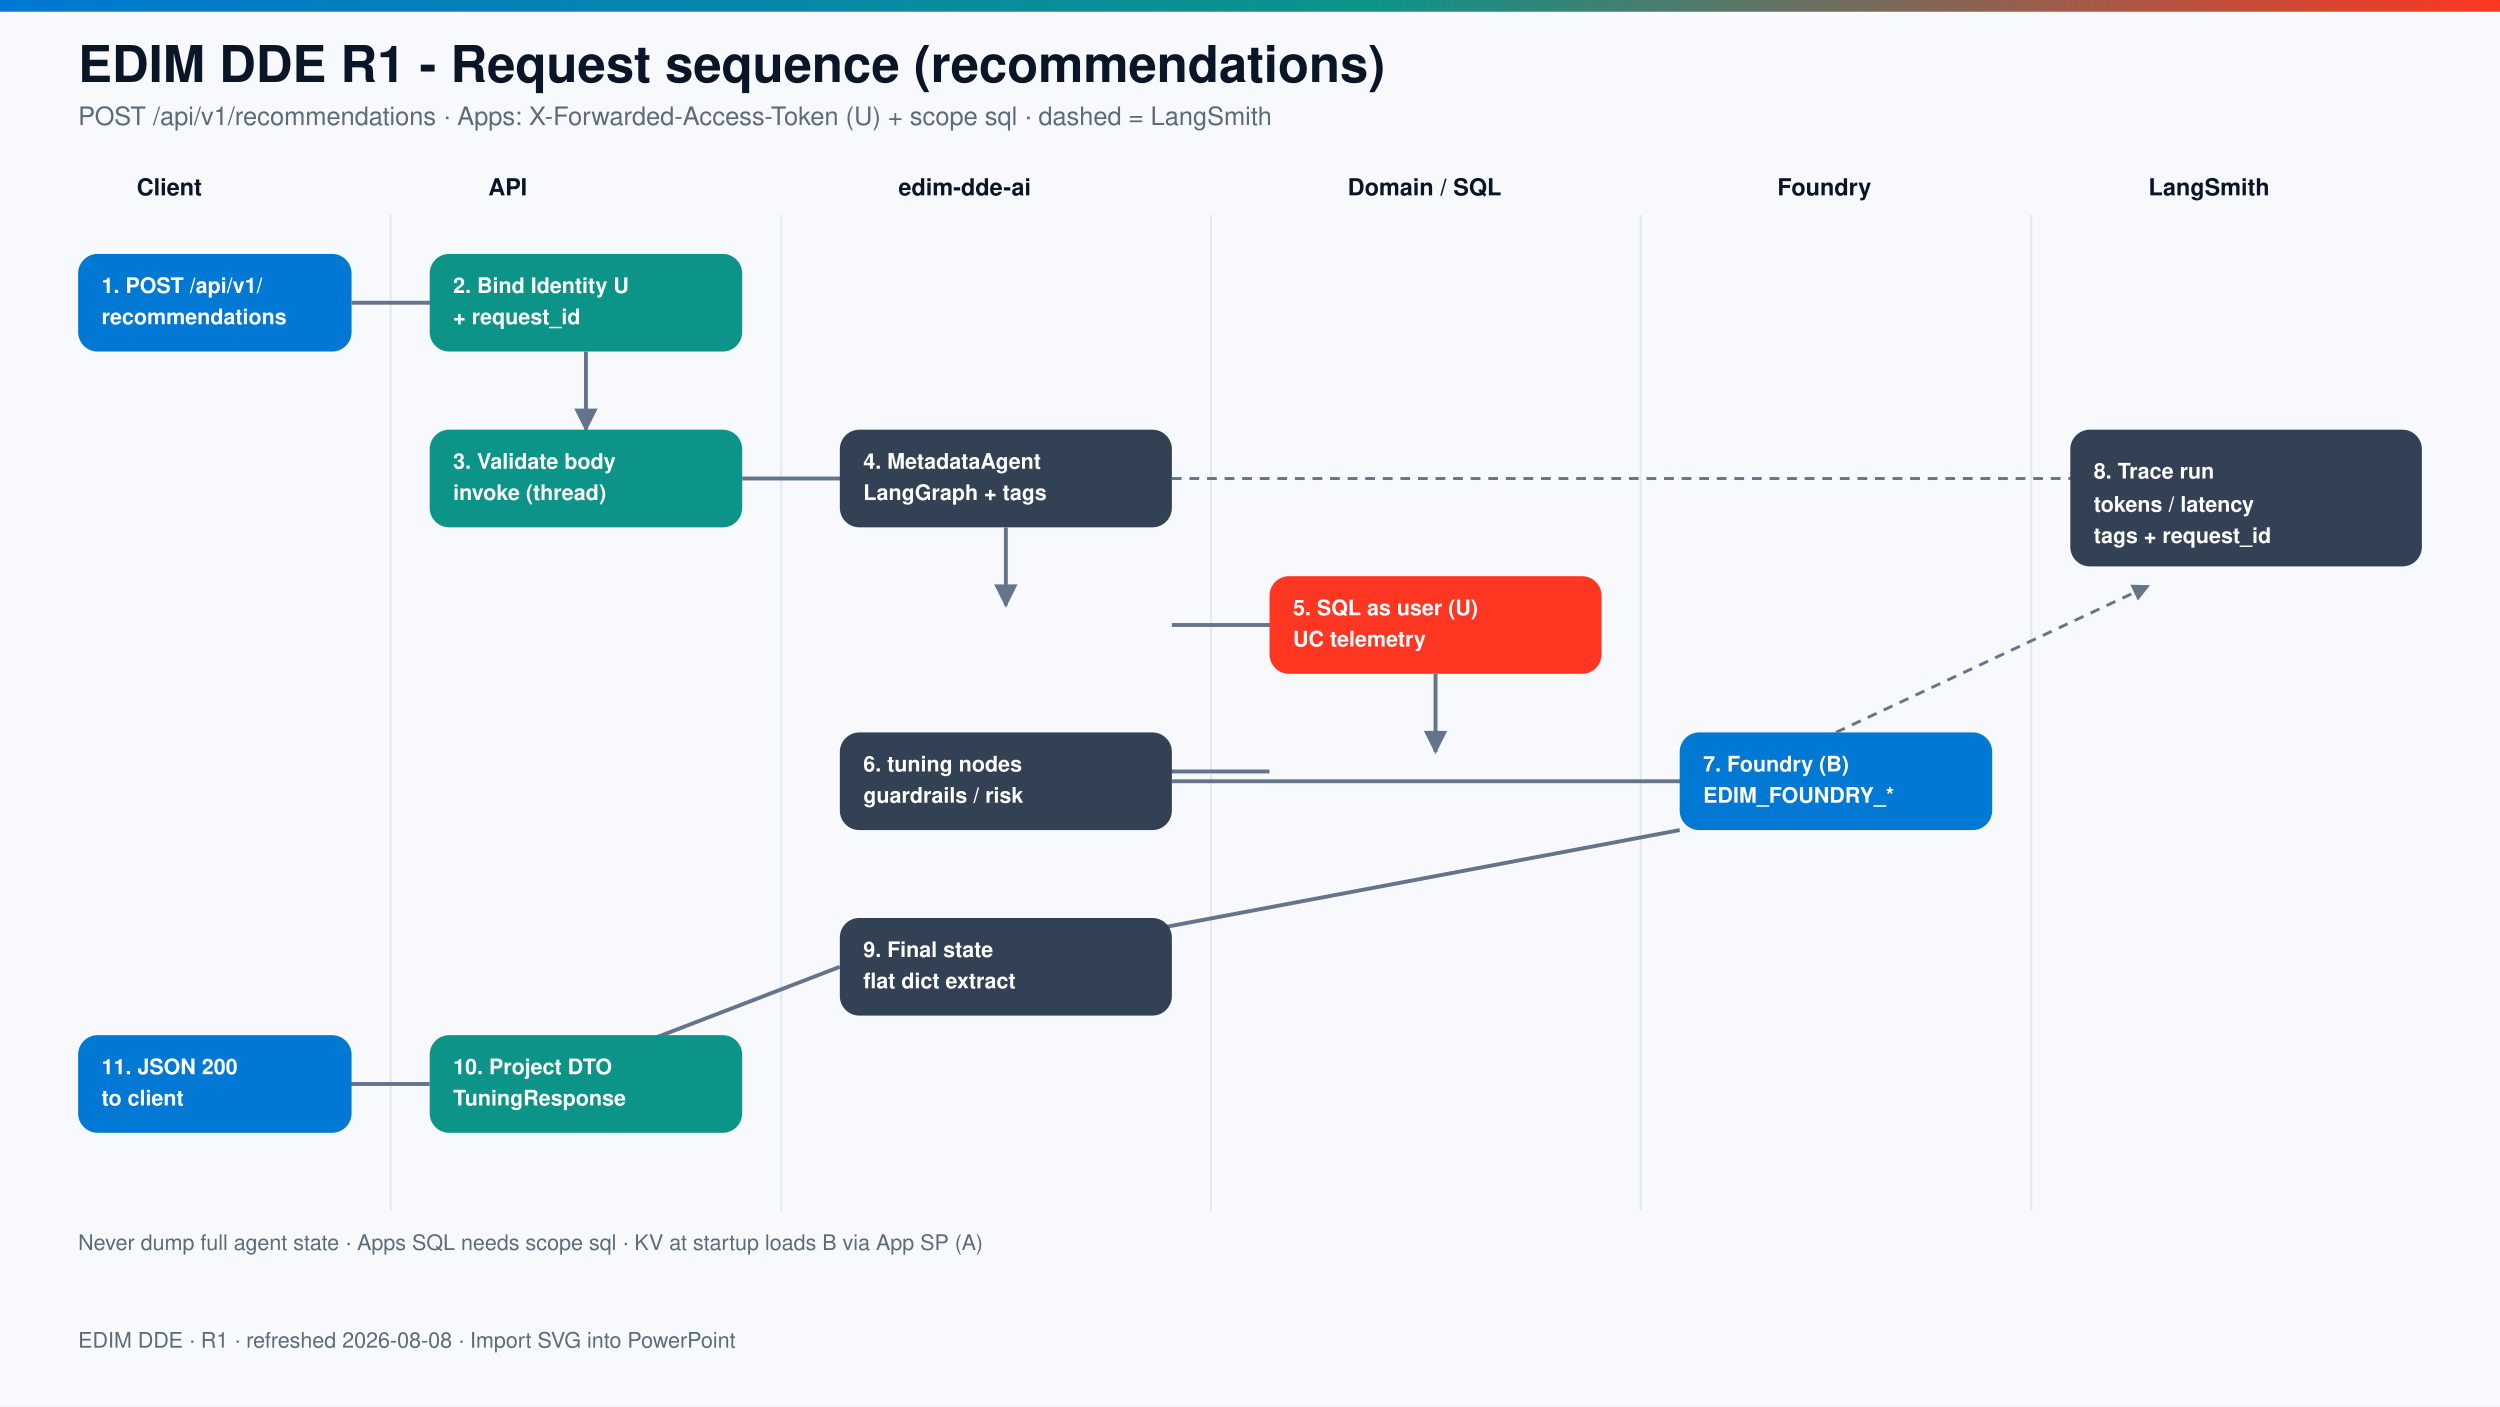
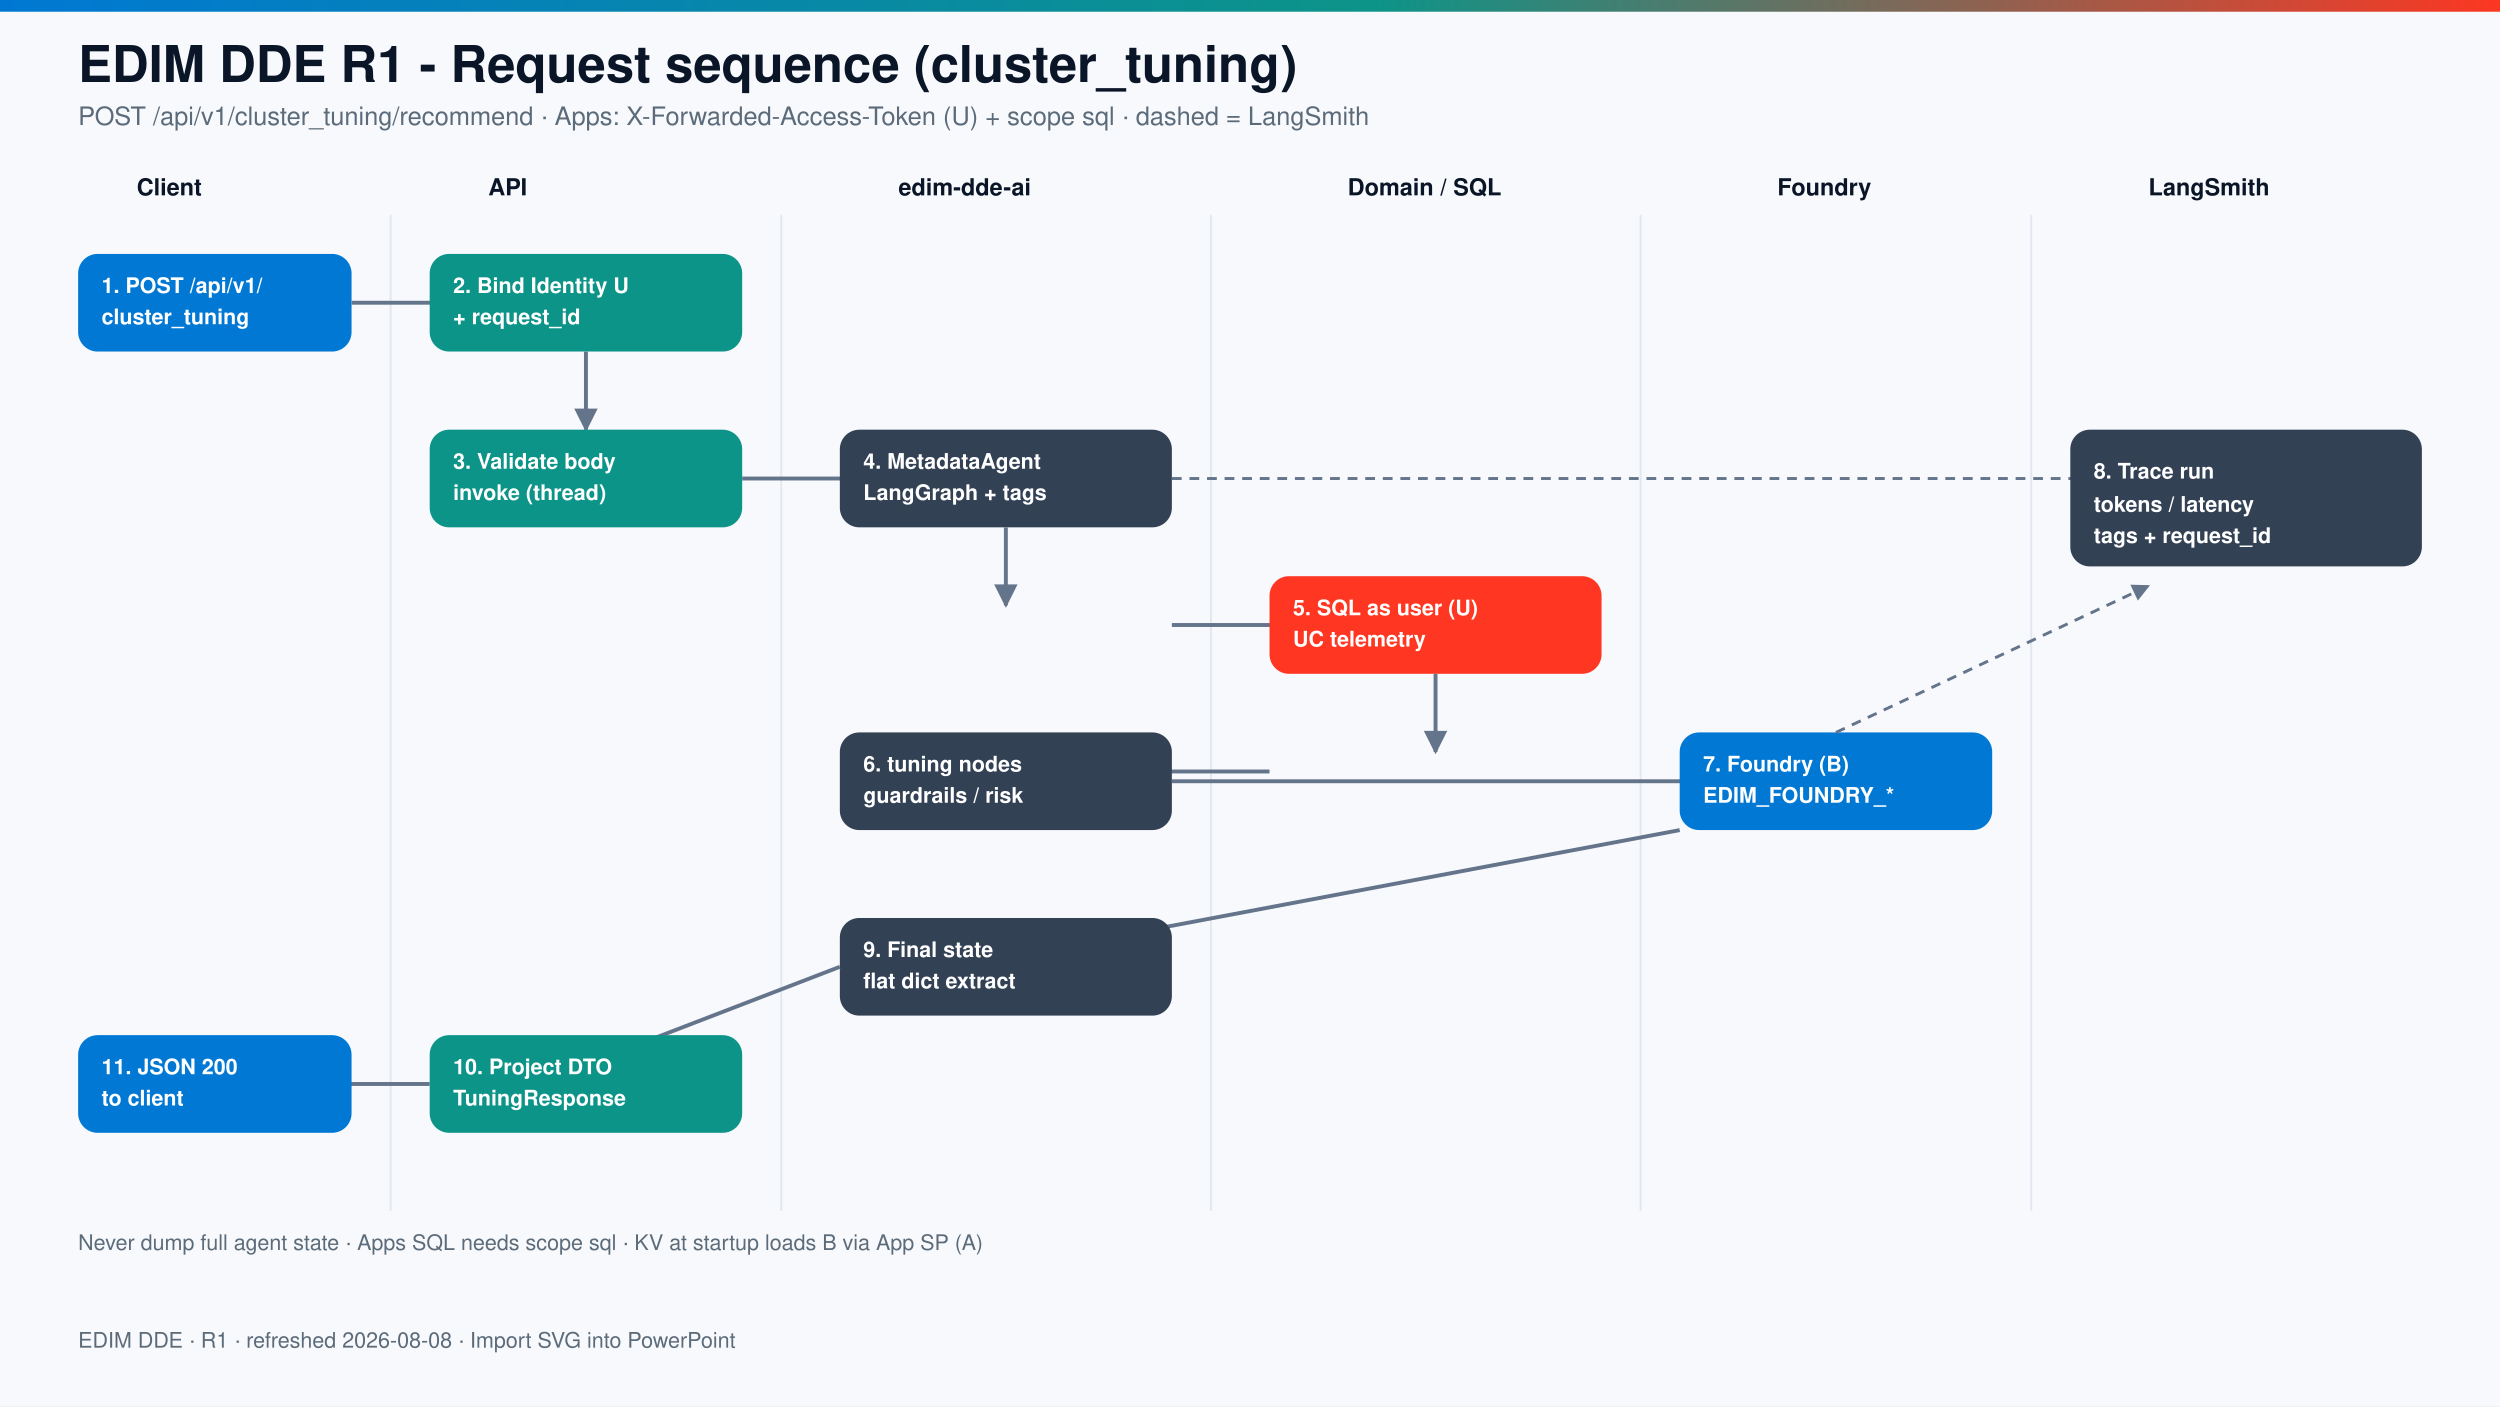
<svg xmlns="http://www.w3.org/2000/svg" width="1280" height="720" viewBox="0 0 1280 720" role="img" aria-label="EDIM DDE R1 request sequence">
  <defs>
    <linearGradient id="topbar" x1="0" y1="0" x2="1" y2="0">
      <stop offset="0%" stop-color="#0078D4" />
      <stop offset="55%" stop-color="#0D9488" />
      <stop offset="100%" stop-color="#FF3621" />
    </linearGradient>
    <marker id="arrow" viewBox="0 0 10 10" refX="9" refY="5" markerWidth="6" markerHeight="6" orient="auto">
      <path d="M0 0 L10 5 L0 10 z" fill="#64748B" />
    </marker>
    <style>
      .bg { fill: #F7F9FC; }
      .title { font: 700 26px 'IBM Plex Sans', 'Segoe UI', Helvetica, Arial, sans-serif; fill: #0A1628; }
      .sub { font: 400 13px 'IBM Plex Sans', 'Segoe UI', Helvetica, Arial, sans-serif; fill: #5C6B7A; }
      .lane { font: 700 12px 'IBM Plex Sans', 'Segoe UI', Helvetica, Arial, sans-serif; fill: #0A1628; }
      .step { font: 700 11px 'IBM Plex Sans', 'Segoe UI', Helvetica, Arial, sans-serif; fill: #FFFFFF; }
      .foot { font: 400 11px 'IBM Plex Sans', 'Segoe UI', Helvetica, Arial, sans-serif; fill: #5C6B7A; }
    </style>
  </defs>
  <rect class="bg" width="1280" height="720" />
  <rect width="1280" height="6" fill="url(#topbar)" />
-   <text x="40" y="42" class="title">EDIM DDE R1 - Request sequence (recommendations)</text>
-   <text x="40" y="64" class="sub">POST /api/v1/recommendations · Apps: X-Forwarded-Access-Token (U) + scope sql · dashed = LangSmith</text>
+   <text x="40" y="42" class="title">EDIM DDE R1 - Request sequence (cluster_tuning)</text>
+   <text x="40" y="64" class="sub">POST /api/v1/cluster_tuning/recommend · Apps: X-Forwarded-Access-Token (U) + scope sql · dashed = LangSmith</text>
  <text x="70" y="100" class="lane">Client</text>
  <text x="250" y="100" class="lane">API</text>
  <text x="460" y="100" class="lane">edim-dde-ai</text>
  <text x="690" y="100" class="lane">Domain / SQL</text>
  <text x="910" y="100" class="lane">Foundry</text>
  <text x="1100" y="100" class="lane">LangSmith</text>
  <line x1="200" y1="110" x2="200" y2="620" stroke="#E2E8F0" />
  <line x1="400" y1="110" x2="400" y2="620" stroke="#E2E8F0" />
  <line x1="620" y1="110" x2="620" y2="620" stroke="#E2E8F0" />
  <line x1="840" y1="110" x2="840" y2="620" stroke="#E2E8F0" />
  <line x1="1040" y1="110" x2="1040" y2="620" stroke="#E2E8F0" />
  <rect x="40" y="130" width="140" height="50" rx="10" fill="#0078D4" />
  <text x="52" y="150" class="step">1. POST /api/v1/</text>
-   <text x="52" y="166" class="step">recommendations</text>
+   <text x="52" y="166" class="step">cluster_tuning</text>
  <line x1="180" y1="155" x2="240" y2="155" stroke="#64748B" stroke-width="2" marker-end="url(#arrow)" />
  <rect x="220" y="130" width="160" height="50" rx="10" fill="#0D9488" />
  <text x="232" y="150" class="step">2. Bind Identity U</text>
  <text x="232" y="166" class="step">+ request_id</text>
  <line x1="300" y1="180" x2="300" y2="220" stroke="#64748B" stroke-width="2" marker-end="url(#arrow)" />
  <rect x="220" y="220" width="160" height="50" rx="10" fill="#0D9488" />
  <text x="232" y="240" class="step">3. Validate body</text>
  <text x="232" y="256" class="step">invoke (thread)</text>
  <line x1="380" y1="245" x2="450" y2="245" stroke="#64748B" stroke-width="2" marker-end="url(#arrow)" />
  <rect x="430" y="220" width="170" height="50" rx="10" fill="#334155" />
  <text x="442" y="240" class="step">4. MetadataAgent</text>
  <text x="442" y="256" class="step">LangGraph + tags</text>
  <line x1="515" y1="270" x2="515" y2="310" stroke="#64748B" stroke-width="2" marker-end="url(#arrow)" />
  <line x1="600" y1="320" x2="680" y2="320" stroke="#64748B" stroke-width="2" marker-end="url(#arrow)" />
  <line x1="600" y1="245" x2="1100" y2="245" stroke="#64748B" stroke-width="1.5" stroke-dasharray="5 4" marker-end="url(#arrow)" />
  <rect x="650" y="295" width="170" height="50" rx="10" fill="#FF3621" />
  <text x="662" y="315" class="step">5. SQL as user (U)</text>
  <text x="662" y="331" class="step">UC telemetry</text>
  <line x1="735" y1="345" x2="735" y2="385" stroke="#64748B" stroke-width="2" marker-end="url(#arrow)" />
  <line x1="650" y1="395" x2="515" y2="395" stroke="#64748B" stroke-width="2" marker-end="url(#arrow)" />
  <rect x="430" y="375" width="170" height="50" rx="10" fill="#334155" />
  <text x="442" y="395" class="step">6. tuning nodes</text>
  <text x="442" y="411" class="step">guardrails / risk</text>
  <line x1="600" y1="400" x2="880" y2="400" stroke="#64748B" stroke-width="2" marker-end="url(#arrow)" />
  <rect x="860" y="375" width="160" height="50" rx="10" fill="#0078D4" />
  <text x="872" y="395" class="step">7. Foundry (B)</text>
  <text x="872" y="411" class="step">EDIM_FOUNDRY_*</text>
  <line x1="940" y1="375" x2="1100" y2="300" stroke="#64748B" stroke-width="1.5" stroke-dasharray="5 4" marker-end="url(#arrow)" />
  <rect x="1060" y="220" width="180" height="70" rx="10" fill="#334155" />
  <text x="1072" y="245" class="step">8. Trace run</text>
  <text x="1072" y="262" class="step">tokens / latency</text>
  <text x="1072" y="278" class="step">tags + request_id</text>
  <line x1="860" y1="425" x2="515" y2="490" stroke="#64748B" stroke-width="2" marker-end="url(#arrow)" />
  <rect x="430" y="470" width="170" height="50" rx="10" fill="#334155" />
  <text x="442" y="490" class="step">9. Final state</text>
  <text x="442" y="506" class="step">flat dict extract</text>
  <line x1="430" y1="495" x2="300" y2="545" stroke="#64748B" stroke-width="2" marker-end="url(#arrow)" />
  <rect x="220" y="530" width="160" height="50" rx="10" fill="#0D9488" />
  <text x="232" y="550" class="step">10. Project DTO</text>
  <text x="232" y="566" class="step">TuningResponse</text>
  <line x1="220" y1="555" x2="120" y2="555" stroke="#64748B" stroke-width="2" marker-end="url(#arrow)" />
  <rect x="40" y="530" width="140" height="50" rx="10" fill="#0078D4" />
  <text x="52" y="550" class="step">11. JSON 200</text>
  <text x="52" y="566" class="step">to client</text>
  <text x="40" y="640" class="foot">Never dump full agent state · Apps SQL needs scope sql · KV at startup loads B via App SP (A)</text>
  <text x="40" y="690" class="foot">EDIM DDE · R1 · refreshed 2026-08-08 · Import SVG into PowerPoint</text>
</svg>
